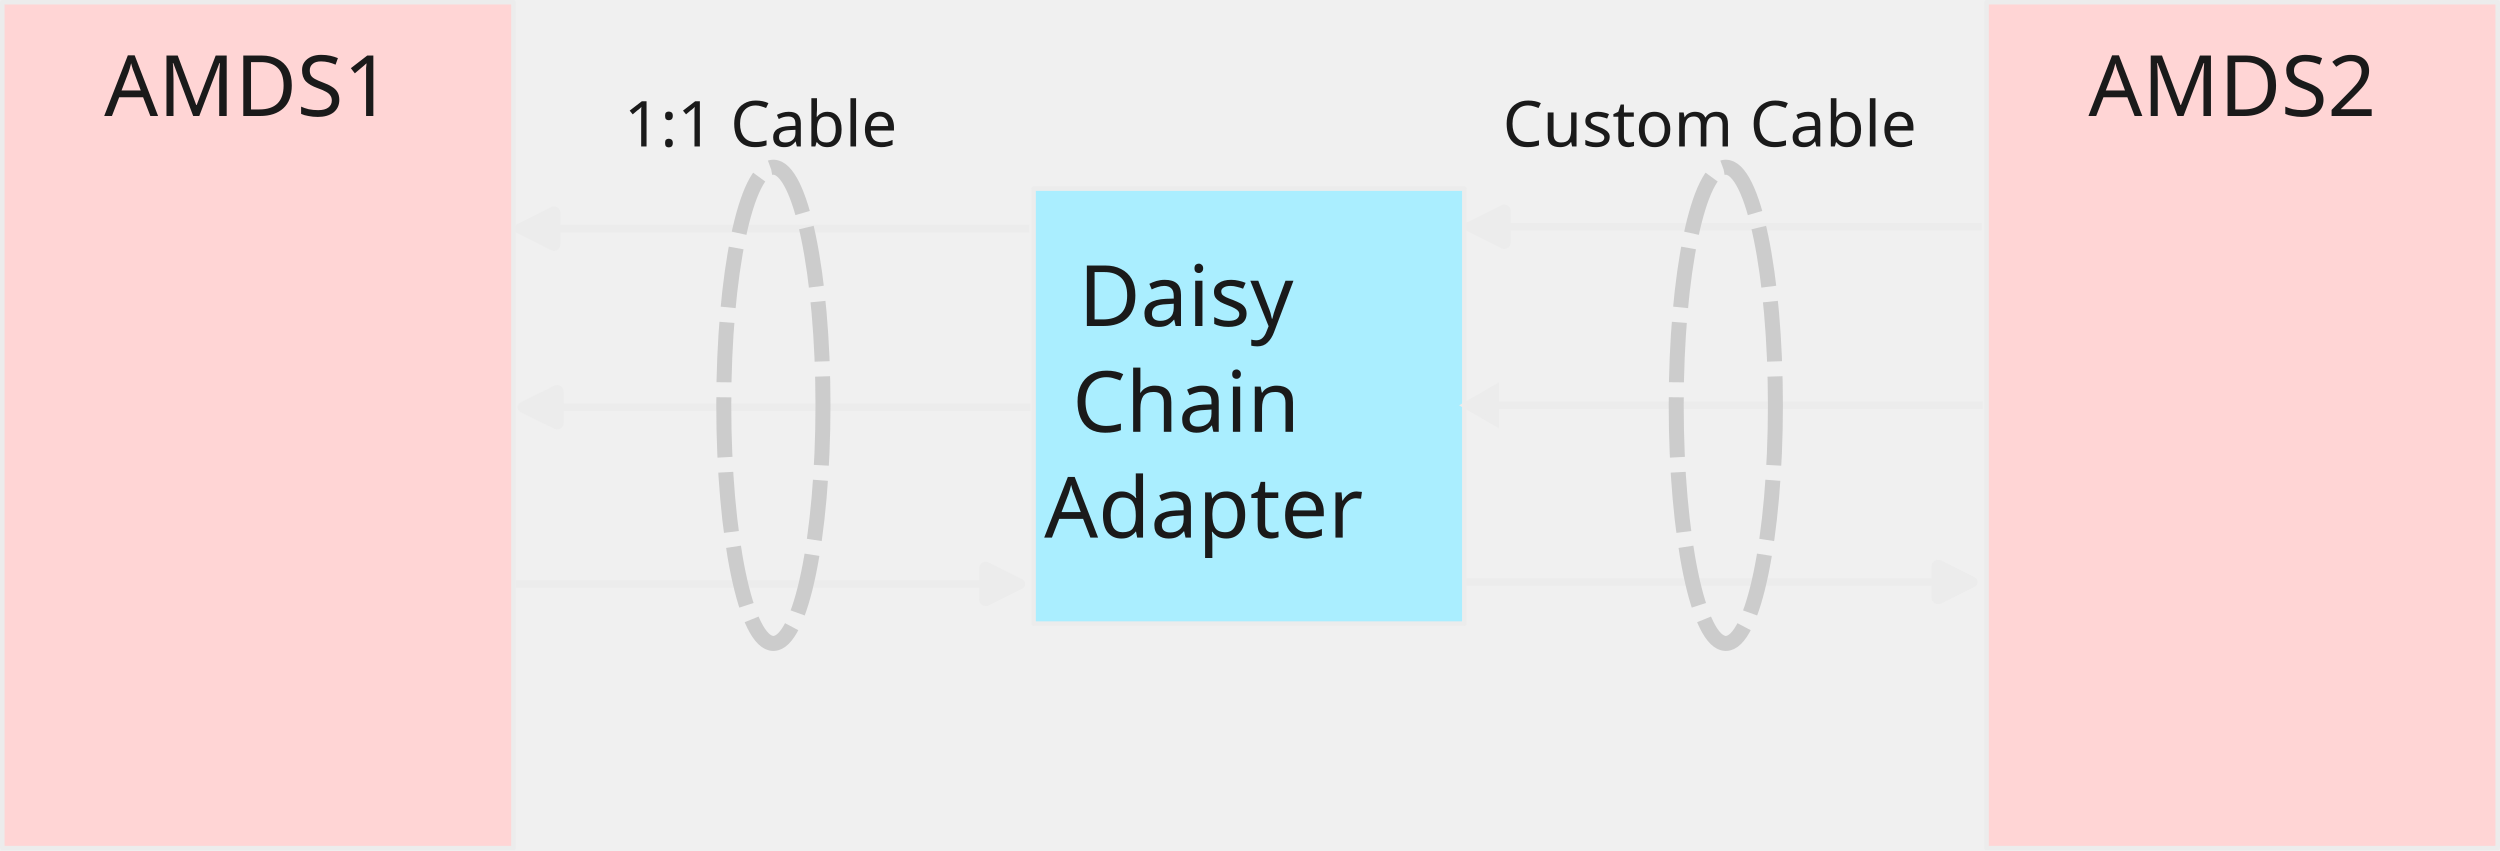
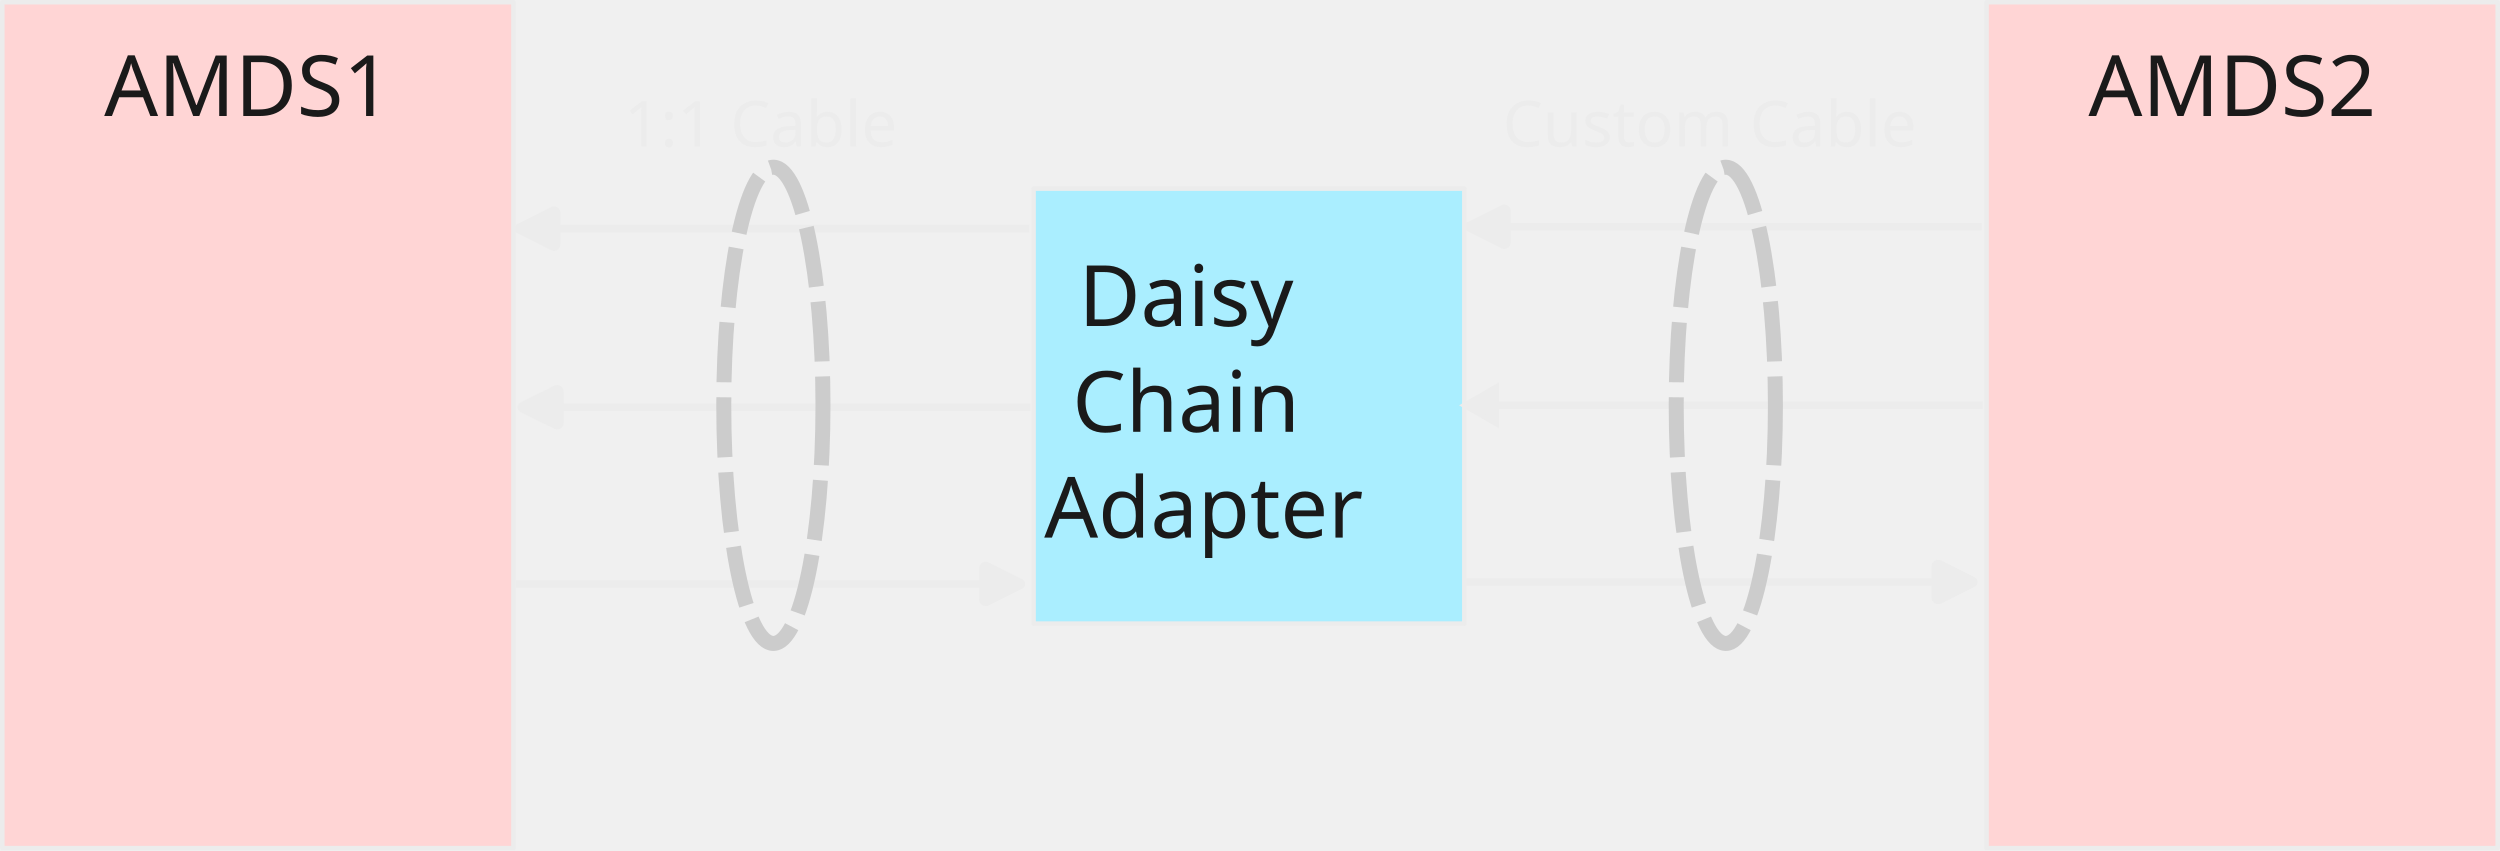
<svg xmlns="http://www.w3.org/2000/svg" width="6.562in" height="2.232in" viewBox="0 0 166.669 56.694" version="1.1" id="svg8">
  <defs id="defs2">
    <marker style="overflow:visible" id="marker5" refX="0" refY="0" orient="auto-start-reverse" markerWidth="1" markerHeight="1" viewBox="0 0 1 1" preserveAspectRatio="xMidYMid">
      <path transform="scale(0.7)" d="m -0.211,-4.106 6.422,3.211 a 1,1 90 0 1 0,1.789 L -0.211,4.106 A 1.236,1.236 31.717 0 1 -2,3 v -6 a 1.236,1.236 148.283 0 1 1.789,-1.106 z" style="fill:context-stroke;fill-rule:evenodd;stroke:none" id="path5" />
    </marker>
    <marker style="overflow:visible" id="marker2" refX="0" refY="0" orient="auto-start-reverse" markerWidth="1" markerHeight="1" viewBox="0 0 1 1" preserveAspectRatio="xMidYMid">
      <path transform="scale(0.7)" d="m -0.211,-4.106 6.422,3.211 a 1,1 90 0 1 0,1.789 L -0.211,4.106 A 1.236,1.236 31.717 0 1 -2,3 v -6 a 1.236,1.236 148.283 0 1 1.789,-1.106 z" style="fill:context-stroke;fill-rule:evenodd;stroke:none" id="path2" />
    </marker>
    <marker style="overflow:visible" id="RoundedArrow" refX="0" refY="0" orient="auto-start-reverse" markerWidth="1" markerHeight="1" viewBox="0 0 1 1" preserveAspectRatio="xMidYMid">
      <path transform="scale(0.7)" d="m -0.211,-4.106 6.422,3.211 a 1,1 90 0 1 0,1.789 L -0.211,4.106 A 1.236,1.236 31.717 0 1 -2,3 v -6 a 1.236,1.236 148.283 0 1 1.789,-1.106 z" style="fill:context-stroke;fill-rule:evenodd;stroke:none" id="path8" />
    </marker>
    <marker style="overflow:visible" id="Triangle" refX="0" refY="0" orient="auto-start-reverse" markerWidth="1" markerHeight="1" viewBox="0 0 1 1" preserveAspectRatio="xMidYMid">
      <path transform="scale(0.5)" style="fill:context-stroke;fill-rule:evenodd;stroke:context-stroke;stroke-width:1pt" d="M 5.77,0 -2.88,5 V -5 Z" id="path135" />
    </marker>
    <rect x="599.361" y="62.138" width="10" height="30" id="rect2" />
    <marker orient="auto" refY="0" refX="0" id="TriangleOutM" style="overflow:visible">
      <path id="path4692" d="M 5.77,0 -2.88,5 V -5 Z" style="fill:#000000;fill-opacity:1;fill-rule:evenodd;stroke:#000000;stroke-width:1pt;stroke-opacity:1" transform="scale(0.4)" />
    </marker>
    <marker orient="auto" refY="0" refX="0" id="TriangleOutM-8" style="overflow:visible">
      <path id="path4692-2" d="M 5.77,0 -2.88,5 V -5 Z" style="fill:#000000;fill-opacity:1;fill-rule:evenodd;stroke:#000000;stroke-width:1pt;stroke-opacity:1" transform="scale(0.4)" />
    </marker>
    <marker orient="auto" refY="0" refX="0" id="TriangleOutM-8-7" style="overflow:visible">
      <path id="path4692-2-9" d="M 5.77,0 -2.88,5 V -5 Z" style="fill:#000000;fill-opacity:1;fill-rule:evenodd;stroke:#000000;stroke-width:1pt;stroke-opacity:1" transform="scale(0.4)" />
    </marker>
    <marker orient="auto" refY="0" refX="0" id="TriangleOutM-8-7-2" style="overflow:visible">
      <path id="path4692-2-9-0" d="M 5.77,0 -2.88,5 V -5 Z" style="fill:#000000;fill-opacity:1;fill-rule:evenodd;stroke:#000000;stroke-width:1pt;stroke-opacity:1" transform="scale(0.4)" />
    </marker>
    <marker orient="auto" refY="0" refX="0" id="TriangleOutM-2" style="overflow:visible">
      <path id="path4692-8" d="M 5.77,0 -2.88,5 V -5 Z" style="fill:#000000;fill-opacity:1;fill-rule:evenodd;stroke:#000000;stroke-width:1pt;stroke-opacity:1" transform="scale(0.4)" />
    </marker>
    <marker orient="auto" refY="0" refX="0" id="TriangleOutM-8-5" style="overflow:visible">
      <path id="path4692-2-94" d="M 5.77,0 -2.88,5 V -5 Z" style="fill:#000000;fill-opacity:1;fill-rule:evenodd;stroke:#000000;stroke-width:1pt;stroke-opacity:1" transform="scale(0.4)" />
    </marker>
    <marker orient="auto" refY="0" refX="0" id="TriangleOutM-8-7-3" style="overflow:visible">
      <path id="path4692-2-9-9" d="M 5.77,0 -2.88,5 V -5 Z" style="fill:#000000;fill-opacity:1;fill-rule:evenodd;stroke:#000000;stroke-width:1pt;stroke-opacity:1" transform="scale(0.4)" />
    </marker>
    <marker orient="auto" refY="0" refX="0" id="TriangleOutM-3" style="overflow:visible">
      <path id="path4692-9" d="M 5.77,0 -2.88,5 V -5 Z" style="fill:#000000;fill-opacity:1;fill-rule:evenodd;stroke:#000000;stroke-width:1pt;stroke-opacity:1" transform="scale(0.4)" />
    </marker>
    <marker orient="auto" refY="0" refX="0" id="TriangleOutM-8-73" style="overflow:visible">
      <path id="path4692-2-7" d="M 5.77,0 -2.88,5 V -5 Z" style="fill:#000000;fill-opacity:1;fill-rule:evenodd;stroke:#000000;stroke-width:1pt;stroke-opacity:1" transform="scale(0.4)" />
    </marker>
    <marker orient="auto" refY="0" refX="0" id="TriangleOutM-8-7-5" style="overflow:visible">
      <path id="path4692-2-9-02" d="M 5.77,0 -2.88,5 V -5 Z" style="fill:#000000;fill-opacity:1;fill-rule:evenodd;stroke:#000000;stroke-width:1pt;stroke-opacity:1" transform="scale(0.4)" />
    </marker>
    <marker orient="auto" refY="0" refX="0" id="TriangleOutM-8-7-5-6" style="overflow:visible">
      <path id="path4692-2-9-02-1" d="M 5.77,0 -2.88,5 V -5 Z" style="fill:#000000;fill-opacity:1;fill-rule:evenodd;stroke:#000000;stroke-width:1pt;stroke-opacity:1" transform="scale(0.4)" />
    </marker>
    <marker orient="auto" refY="0" refX="0" id="TriangleOutM-8-73-2" style="overflow:visible">
      <path id="path4692-2-7-0" d="M 5.77,0 -2.88,5 V -5 Z" style="fill:#000000;fill-opacity:1;fill-rule:evenodd;stroke:#000000;stroke-width:1pt;stroke-opacity:1" transform="scale(0.4)" />
    </marker>
    <marker orient="auto" refY="0" refX="0" id="TriangleOutM-3-4" style="overflow:visible">
      <path id="path4692-9-4" d="M 5.77,0 -2.88,5 V -5 Z" style="fill:#000000;fill-opacity:1;fill-rule:evenodd;stroke:#000000;stroke-width:1pt;stroke-opacity:1" transform="scale(0.4)" />
    </marker>
    <marker orient="auto" refY="0" refX="0" style="overflow:visible" id="TriangleOutM-3-4292">
      <path id="path4692-9-4-1" d="M 5.77,0 -2.88,5 V -5 Z" style="fill:#ffffff;fill-opacity:1;fill-rule:evenodd;stroke:#000000;stroke-width:1pt;stroke-opacity:1" transform="scale(0.4)" />
    </marker>
    <marker orient="auto" refY="0" refX="0" style="overflow:visible" id="TriangleOutM-3-42929019">
      <path id="path4692-9-4-1-1" d="M 5.77,0 -2.88,5 V -5 Z" style="fill:#ffffff;fill-opacity:1;fill-rule:evenodd;stroke:#000000;stroke-width:1pt;stroke-opacity:1" transform="scale(0.4)" />
    </marker>
    <marker orient="auto" refY="0" refX="0" style="overflow:visible" id="TriangleOutM-3-429290194572">
      <path id="path4692-9-4-1-1-1" d="M 5.77,0 -2.88,5 V -5 Z" style="fill:#ffffff;fill-opacity:1;fill-rule:evenodd;stroke:#000000;stroke-width:1pt;stroke-opacity:1" transform="scale(0.4)" />
    </marker>
  </defs>
  <g id="layer1" transform="translate(-68.96063,-236.7972)">
    <rect style="fill:#ffd5d5;fill-opacity:1;stroke:#ececec;stroke-width:0.3;stroke-linecap:round;stroke-linejoin:round;stroke-miterlimit:4;stroke-dasharray:none;stroke-dashoffset:0;stroke-opacity:1" id="rect4518" width="34.077" height="56.394" x="69.111" y="236.947" />
    <text xml:space="preserve" style="font-style:normal;font-variant:normal;font-weight:normal;font-stretch:normal;font-size:3.528px;line-height:1.25;font-family:'Cambria Math';-inkscape-font-specification:'Cambria Math';letter-spacing:0px;word-spacing:0px;fill:#1a1a1a;fill-opacity:1;stroke:none;stroke-width:0.265" x="75.903" y="244.528" id="text4522">
      <tspan id="tspan4520" x="75.903" y="244.528" style="font-style:normal;font-variant:normal;font-weight:normal;font-stretch:normal;font-size:5.644px;font-family:'Segoe UI';-inkscape-font-specification:'Segoe UI';stroke-width:0.265;fill:#1a1a1a">AMDS1</tspan>
    </text>
    <rect style="fill:#aaeeff;fill-opacity:1;stroke:#ececec;stroke-width:0.3;stroke-linecap:round;stroke-linejoin:round;stroke-miterlimit:4;stroke-dasharray:none;stroke-dashoffset:0;stroke-opacity:1" id="rect4518-8" width="28.718" height="29.001" x="137.867" y="249.372" />
    <text xml:space="preserve" style="font-style:normal;font-variant:normal;font-weight:normal;font-stretch:normal;font-size:3.528px;line-height:1.25;font-family:'Cambria Math';-inkscape-font-specification:'Cambria Math';text-align:center;letter-spacing:0px;word-spacing:0px;text-anchor:middle;fill:#1a1a1a;fill-opacity:1;stroke:none;stroke-width:0.265" x="152.135" y="258.53" id="text4522-7">
      <tspan id="tspan4520-1" x="152.135" y="258.53" style="font-style:normal;font-variant:normal;font-weight:normal;font-stretch:normal;font-size:5.644px;font-family:'Segoe UI';-inkscape-font-specification:'Segoe UI';stroke-width:0.265;fill:#1a1a1a">Daisy</tspan>
      <tspan x="152.135" y="265.585" style="font-style:normal;font-variant:normal;font-weight:normal;font-stretch:normal;font-size:5.644px;font-family:'Segoe UI';-inkscape-font-specification:'Segoe UI';stroke-width:0.265;fill:#1a1a1a" id="tspan1">Chain</tspan>
      <tspan x="152.135" y="272.641" style="font-style:normal;font-variant:normal;font-weight:normal;font-stretch:normal;font-size:5.644px;font-family:'Segoe UI';-inkscape-font-specification:'Segoe UI';stroke-width:0.265;fill:#1a1a1a" id="tspan2">Adapter</tspan>
    </text>
    <path style="fill:#ececec;stroke:#ececec;stroke-width:0.5;stroke-linecap:butt;stroke-linejoin:miter;stroke-miterlimit:4;stroke-dasharray:none;stroke-opacity:1;marker-end:url(#marker2)" d="M 137.583,252.042 H 105.619" id="path4545-5" />
    <path style="fill:none;stroke:#ececec;stroke-width:0.5;stroke-linecap:butt;stroke-linejoin:miter;stroke-miterlimit:4;stroke-dasharray:none;stroke-opacity:1;marker-end:url(#marker2)" d="M 137.655,263.949 H 105.833" id="path4545-6-5" />
    <path style="fill:none;stroke:#ececec;stroke-width:0.5;stroke-linecap:butt;stroke-linejoin:miter;stroke-miterlimit:4;stroke-dasharray:none;stroke-opacity:1;marker-end:url(#marker2)" d="m 103.338,275.727 h 31.6" id="path4545-6-2-8" />
    <rect style="fill:#ffd5d5;fill-opacity:1;stroke:#ececec;stroke-width:0.3;stroke-linecap:round;stroke-linejoin:round;stroke-miterlimit:4;stroke-dasharray:none;stroke-dashoffset:0;stroke-opacity:1" id="rect4518-8-9" width="34.077" height="56.394" x="201.402" y="236.947" />
    <text xml:space="preserve" style="font-style:normal;font-variant:normal;font-weight:normal;font-stretch:normal;font-size:3.528px;line-height:1.25;font-family:'Cambria Math';-inkscape-font-specification:'Cambria Math';letter-spacing:0px;word-spacing:0px;fill:#1a1a1a;fill-opacity:1;stroke:none;stroke-width:0.265" x="208.195" y="244.528" id="text4522-7-7">
      <tspan id="tspan4520-1-5" x="208.195" y="244.528" style="font-style:normal;font-variant:normal;font-weight:normal;font-stretch:normal;font-size:5.644px;font-family:'Segoe UI';-inkscape-font-specification:'Segoe UI';stroke-width:0.265;fill:#1a1a1a">AMDS2</tspan>
    </text>
    <path style="fill:#ececec;stroke:#ececec;stroke-width:0.5;stroke-linecap:butt;stroke-linejoin:miter;stroke-miterlimit:4;stroke-dasharray:none;stroke-opacity:1;marker-end:url(#RoundedArrow)" d="M 201.083,251.915 H 168.979" id="path4545-5-3" />
    <path style="fill:none;stroke:#ececec;stroke-width:0.5;stroke-linecap:butt;stroke-linejoin:miter;stroke-miterlimit:4;stroke-dasharray:none;stroke-opacity:1;marker-end:url(#Triangle)" d="M 201.155,263.821 H 168.01" id="path4545-6-5-9" />
    <path style="fill:none;stroke:#ececec;stroke-width:0.5;stroke-linecap:butt;stroke-linejoin:miter;stroke-miterlimit:4;stroke-dasharray:none;stroke-opacity:1;marker-end:url(#marker5)" d="m 166.584,275.6 h 31.853" id="path4545-6-2-8-0" />
-     <text xml:space="preserve" style="font-style:normal;font-variant:normal;font-weight:normal;font-stretch:normal;font-size:3.528px;line-height:1.25;font-family:'Cambria Math';-inkscape-font-specification:'Cambria Math';letter-spacing:0px;word-spacing:0px;fill:#1a1a1a;fill-opacity:1;stroke:none;stroke-width:0.265" x="110.563" y="246.559" id="text4522-2-8-7-6-6">
-       <tspan id="tspan4520-9-9-9-3-7" x="110.563" y="246.559" style="font-style:normal;font-variant:normal;font-weight:normal;font-stretch:normal;font-size:4.233px;font-family:'Segoe UI';-inkscape-font-specification:'Segoe UI';stroke-width:0.265;fill:#1a1a1a">1:1 Cable</tspan>
+     <text xml:space="preserve" style="font-style:normal;font-variant:normal;font-weight:normal;font-stretch:normal;font-size:3.528px;line-height:1.25;font-family:'Cambria Math';-inkscape-font-specification:'Cambria Math';letter-spacing:0px;word-spacing:0px;fill:#ececec;fill-opacity:1;stroke:none;stroke-width:0.265" x="110.563" y="246.559" id="text4522-2-8-7-6-6">
+       <tspan id="tspan4520-9-9-9-3-7" x="110.563" y="246.559" style="font-style:normal;font-variant:normal;font-weight:normal;font-stretch:normal;font-size:4.233px;font-family:'Segoe UI';-inkscape-font-specification:'Segoe UI';stroke-width:0.265;fill:#ececec">1:1 Cable</tspan>
    </text>
    <text xml:space="preserve" transform="matrix(0.2645833,0,0,0.2645833,0.1689654,236.7972)" id="text2" style="font-size:13.333px;line-height:1.3;font-family:'Cambria Math';-inkscape-font-specification:'Cambria Math, Normal';writing-mode:lr-tb;direction:ltr;white-space:pre;shape-inside:url(#rect2);display:inline;fill:#aaeeff;stroke-width:1.89" />
    <ellipse style="fill:none;stroke:#cccccc;stroke-width:1;stroke-dasharray:4, 1;stroke-dashoffset:0" id="path3" cx="120.518" cy="263.821" rx="3.307" ry="15.875" />
    <ellipse style="fill:none;stroke:#cccccc;stroke-width:1;stroke-dasharray:4, 1;stroke-dashoffset:0" id="ellipse4" cx="184.018" cy="263.821" rx="3.307" ry="15.875" />
-     <text xml:space="preserve" style="font-style:normal;font-variant:normal;font-weight:normal;font-stretch:normal;font-size:3.528px;line-height:1.25;font-family:'Cambria Math';-inkscape-font-specification:'Cambria Math';letter-spacing:0px;word-spacing:0px;fill:#1a1a1a;fill-opacity:1;stroke:none;stroke-width:0.265" x="169.141" y="246.559" id="text4">
-       <tspan id="tspan4" x="169.141" y="246.559" style="font-style:normal;font-variant:normal;font-weight:normal;font-stretch:normal;font-size:4.233px;font-family:'Segoe UI';-inkscape-font-specification:'Segoe UI';stroke-width:0.265;fill:#1a1a1a">Custom Cable</tspan>
+     <text xml:space="preserve" style="font-style:normal;font-variant:normal;font-weight:normal;font-stretch:normal;font-size:3.528px;line-height:1.25;font-family:'Cambria Math';-inkscape-font-specification:'Cambria Math';letter-spacing:0px;word-spacing:0px;fill:#ececec;fill-opacity:1;stroke:none;stroke-width:0.265" x="169.141" y="246.559" id="text4">
+       <tspan id="tspan4" x="169.141" y="246.559" style="font-style:normal;font-variant:normal;font-weight:normal;font-stretch:normal;font-size:4.233px;font-family:'Segoe UI';-inkscape-font-specification:'Segoe UI';stroke-width:0.265;fill:#ececec">Custom Cable</tspan>
    </text>
  </g>
</svg>
